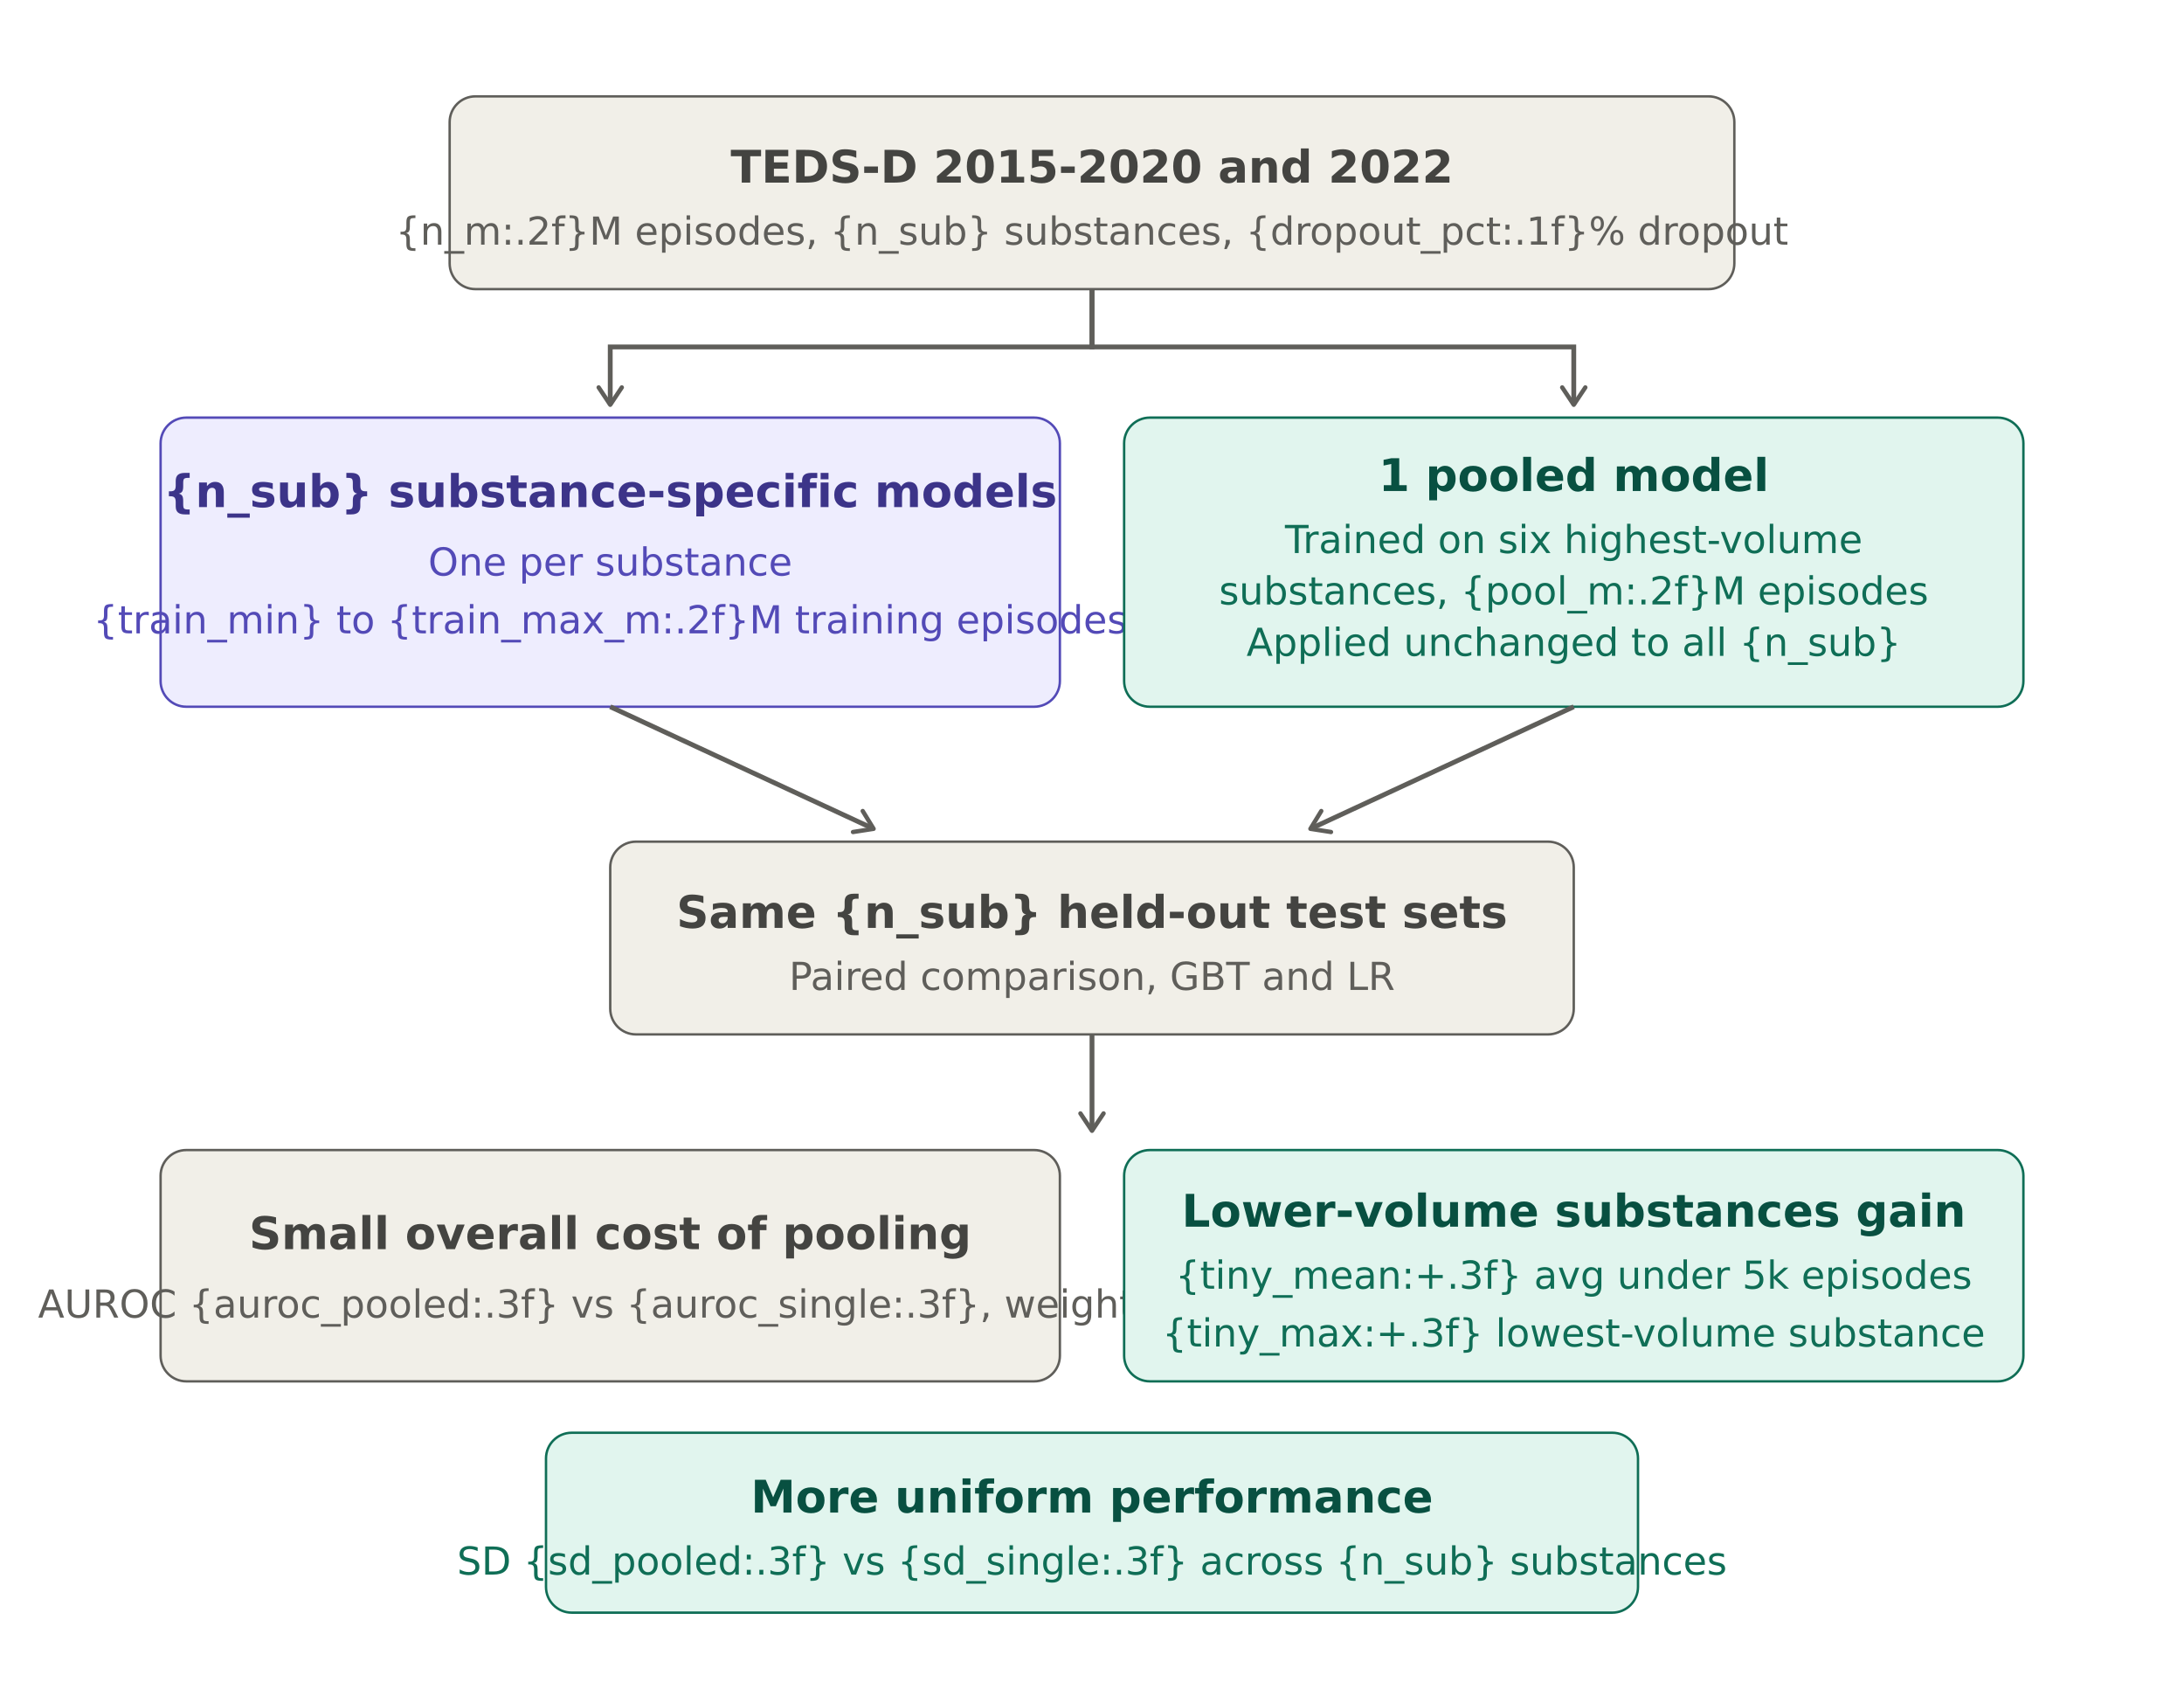
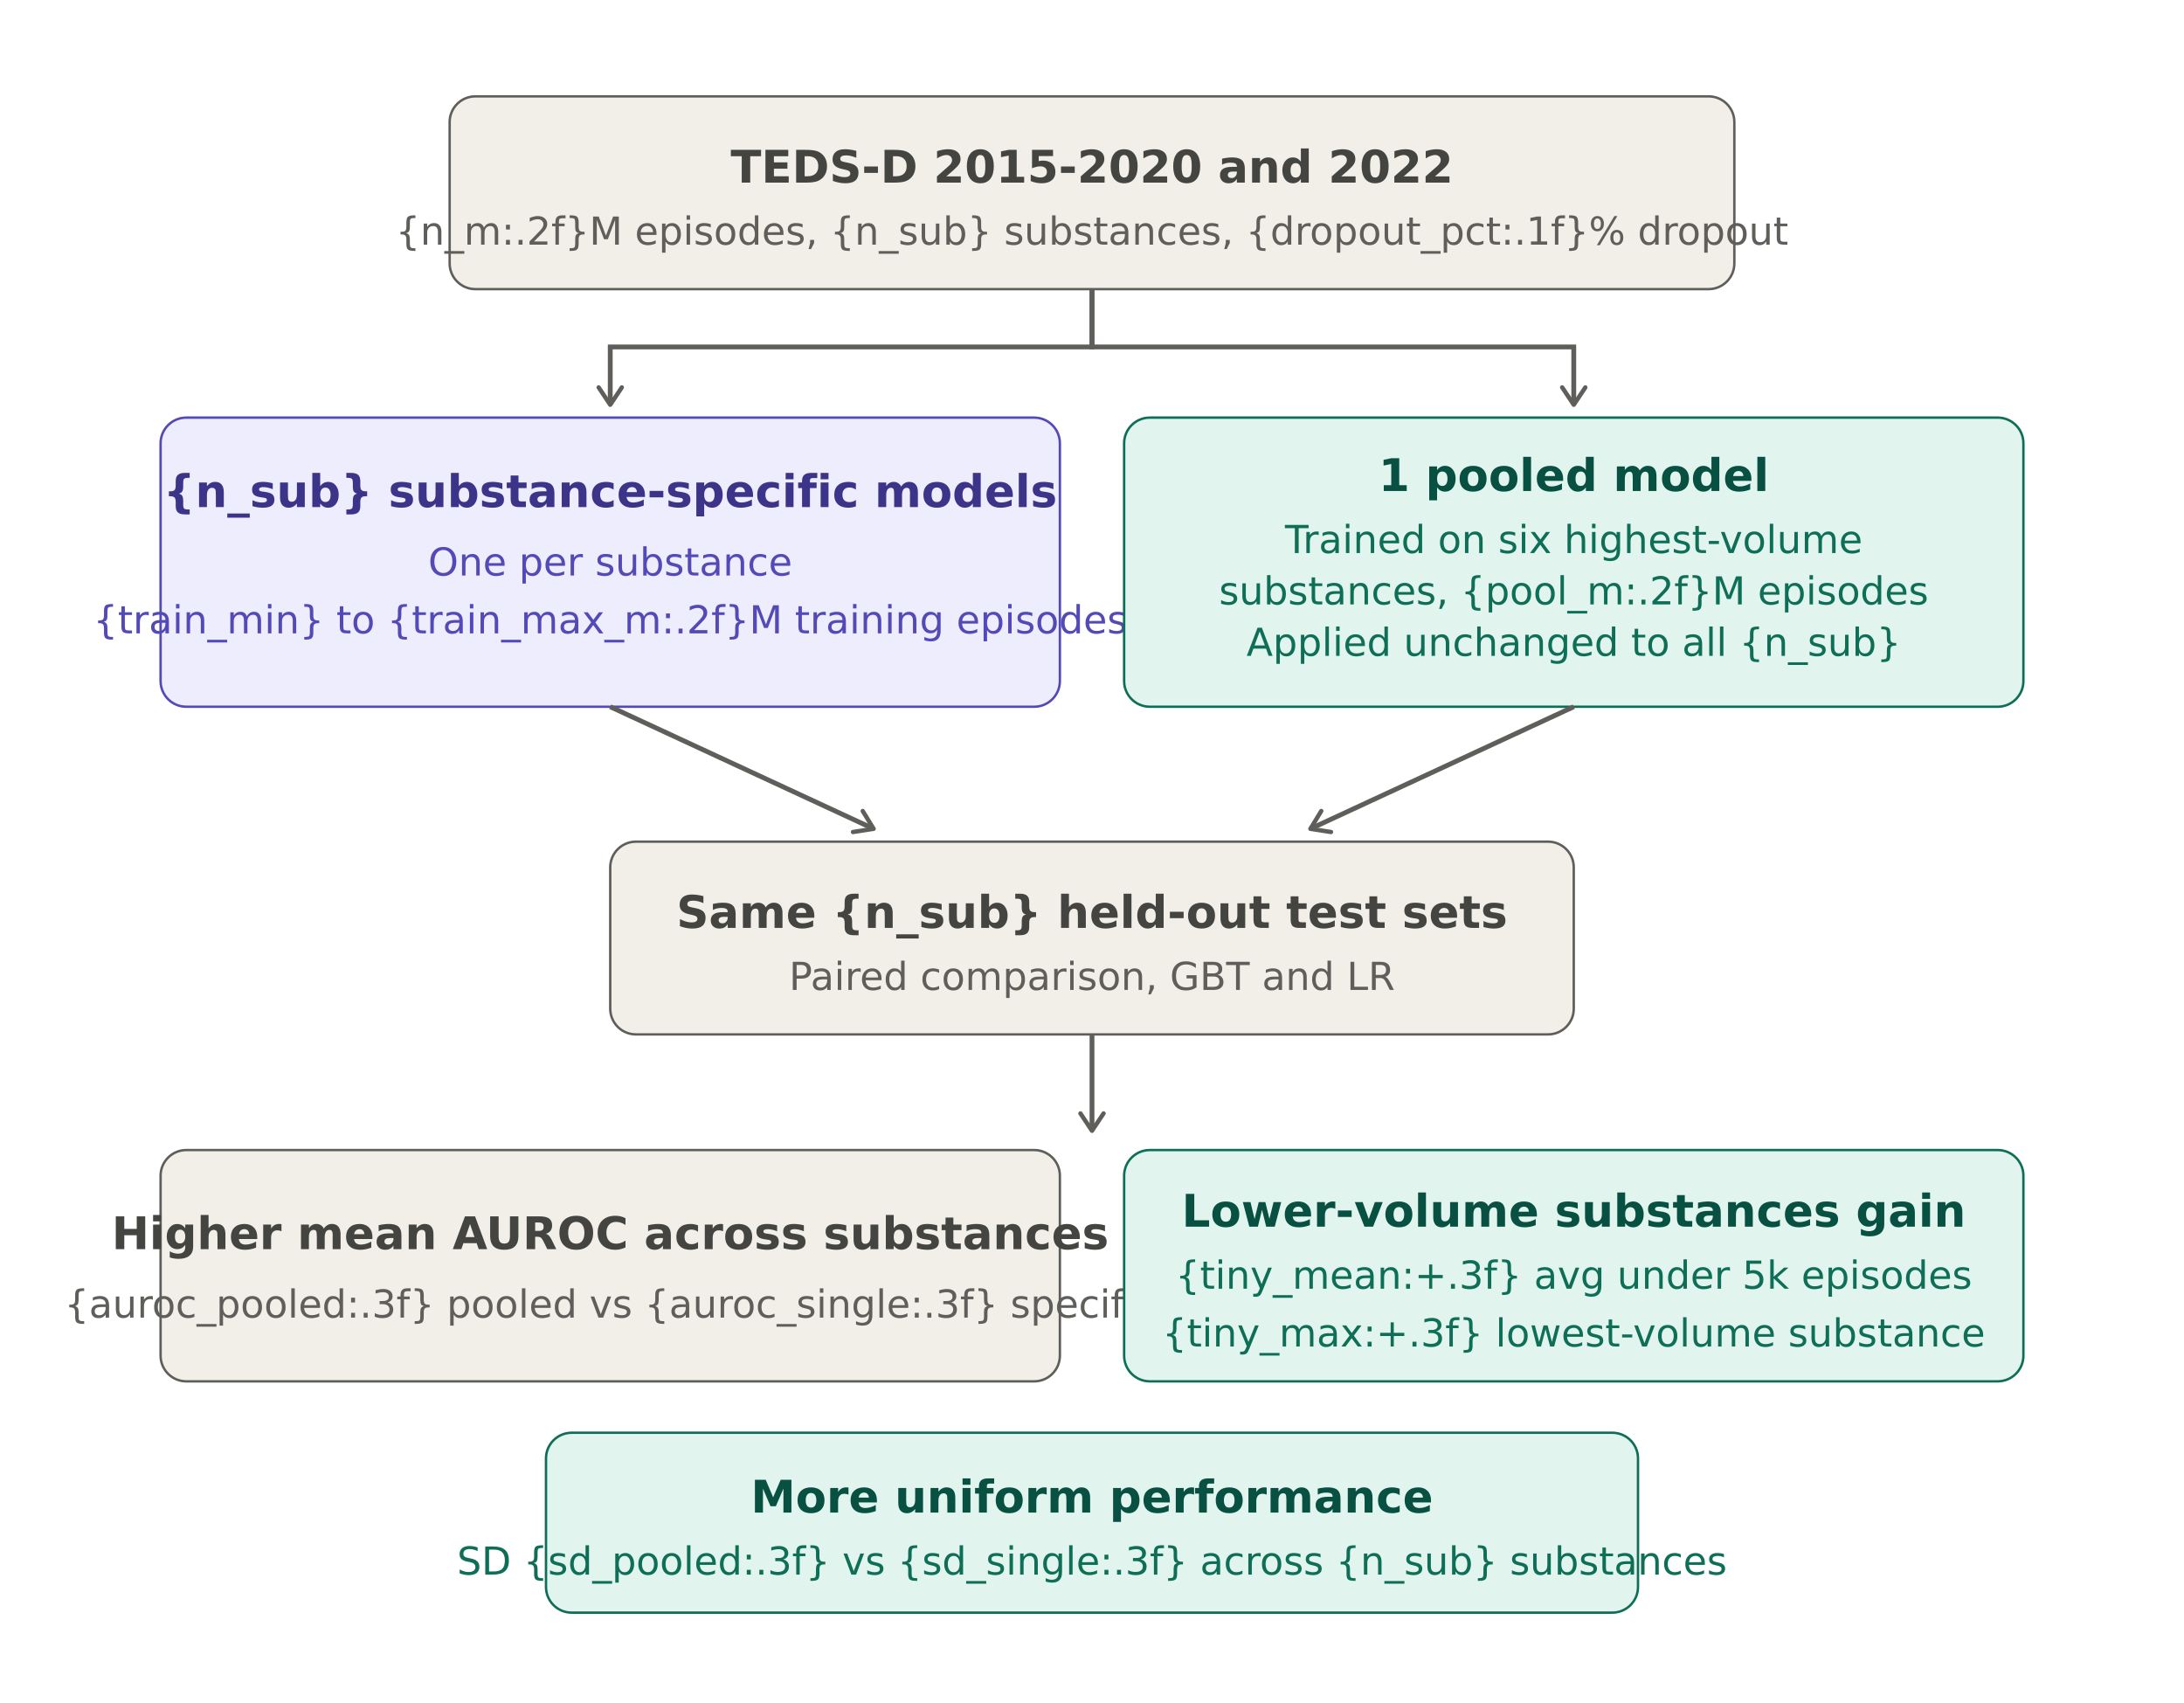
<svg xmlns="http://www.w3.org/2000/svg" width="680" height="530" viewBox="0 0 680 530" font-family="DejaVu Sans, Helvetica, Arial, sans-serif">
  <defs>
    <marker id="arrow" viewBox="0 0 10 10" refX="8" refY="5" markerWidth="6" markerHeight="6" orient="auto-start-reverse">
      <path d="M2 1L8 5L2 9" fill="none" stroke="#5F5E5A" stroke-width="1.5" stroke-linecap="round" stroke-linejoin="round" />
    </marker>
  </defs>
  <rect x="140" y="30" width="400" height="60" rx="8" fill="#F1EFE8" stroke="#5F5E5A" stroke-width="0.75" />
  <text x="340" y="52" text-anchor="middle" dominant-baseline="central" font-size="14" font-weight="bold" fill="#444441">TEDS-D 2015-2020 and 2022</text>
  <text x="340" y="72" text-anchor="middle" dominant-baseline="central" font-size="12" fill="#5F5E5A">{n_m:.2f}M episodes, {n_sub} substances, {dropout_pct:.1f}% dropout</text>
  <path d="M340 90 V108 H190 V126" fill="none" stroke="#5F5E5A" stroke-width="1.5" marker-end="url(#arrow)" />
  <path d="M340 90 V108 H490 V126" fill="none" stroke="#5F5E5A" stroke-width="1.5" marker-end="url(#arrow)" />
  <rect x="50" y="130" width="280" height="90" rx="8" fill="#EEEDFE" stroke="#534AB7" stroke-width="0.75" />
  <text x="190" y="153" text-anchor="middle" dominant-baseline="central" font-size="14" font-weight="bold" fill="#3C3489">{n_sub} substance-specific models</text>
  <text x="190" y="175" text-anchor="middle" dominant-baseline="central" font-size="12" fill="#534AB7">One per substance</text>
  <text x="190" y="193" text-anchor="middle" dominant-baseline="central" font-size="12" fill="#534AB7">{train_min} to {train_max_m:.2f}M training episodes</text>
  <rect x="350" y="130" width="280" height="90" rx="8" fill="#E1F5EE" stroke="#0F6E56" stroke-width="0.75" />
  <text x="490" y="148" text-anchor="middle" dominant-baseline="central" font-size="14" font-weight="bold" fill="#085041">1 pooled model</text>
  <text x="490" y="168" text-anchor="middle" dominant-baseline="central" font-size="12" fill="#0F6E56">Trained on six highest-volume</text>
  <text x="490" y="184" text-anchor="middle" dominant-baseline="central" font-size="12" fill="#0F6E56">substances, {pool_m:.2f}M episodes</text>
  <text x="490" y="200" text-anchor="middle" dominant-baseline="central" font-size="12" fill="#0F6E56">Applied unchanged to all {n_sub}</text>
  <line x1="190" y1="220" x2="272" y2="258" stroke="#5F5E5A" stroke-width="1.5" marker-end="url(#arrow)" />
  <line x1="490" y1="220" x2="408" y2="258" stroke="#5F5E5A" stroke-width="1.5" marker-end="url(#arrow)" />
  <rect x="190" y="262" width="300" height="60" rx="8" fill="#F1EFE8" stroke="#5F5E5A" stroke-width="0.75" />
  <text x="340" y="284" text-anchor="middle" dominant-baseline="central" font-size="14" font-weight="bold" fill="#444441">Same {n_sub} held-out test sets</text>
  <text x="340" y="304" text-anchor="middle" dominant-baseline="central" font-size="12" fill="#5F5E5A">Paired comparison, GBT and LR</text>
  <line x1="340" y1="322" x2="340" y2="352" stroke="#5F5E5A" stroke-width="1.5" marker-end="url(#arrow)" />
  <rect x="50" y="358" width="280" height="72" rx="8" fill="#F1EFE8" stroke="#5F5E5A" stroke-width="0.75" />
-   <text x="190" y="384" text-anchor="middle" dominant-baseline="central" font-size="14" font-weight="bold" fill="#444441">Small overall cost of pooling</text>
-   <text x="190" y="406" text-anchor="middle" dominant-baseline="central" font-size="12" fill="#5F5E5A">AUROC {auroc_pooled:.3f} vs {auroc_single:.3f}, weighted</text>
+   <text x="190" y="384" text-anchor="middle" dominant-baseline="central" font-size="14" font-weight="bold" fill="#444441">Higher mean AUROC across substances</text>
+   <text x="190" y="406" text-anchor="middle" dominant-baseline="central" font-size="12" fill="#5F5E5A">{auroc_pooled:.3f} pooled vs {auroc_single:.3f} specific</text>
  <rect x="350" y="358" width="280" height="72" rx="8" fill="#E1F5EE" stroke="#0F6E56" stroke-width="0.75" />
  <text x="490" y="377" text-anchor="middle" dominant-baseline="central" font-size="14" font-weight="bold" fill="#085041">Lower-volume substances gain</text>
  <text x="490" y="397" text-anchor="middle" dominant-baseline="central" font-size="12" fill="#0F6E56">{tiny_mean:+.3f} avg under 5k episodes</text>
  <text x="490" y="415" text-anchor="middle" dominant-baseline="central" font-size="12" fill="#0F6E56">{tiny_max:+.3f} lowest-volume substance</text>
  <rect x="170" y="446" width="340" height="56" rx="8" fill="#E1F5EE" stroke="#0F6E56" stroke-width="0.75" />
  <text x="340" y="466" text-anchor="middle" dominant-baseline="central" font-size="14" font-weight="bold" fill="#085041">More uniform performance</text>
  <text x="340" y="486" text-anchor="middle" dominant-baseline="central" font-size="12" fill="#0F6E56">SD {sd_pooled:.3f} vs {sd_single:.3f} across {n_sub} substances</text>
</svg>
